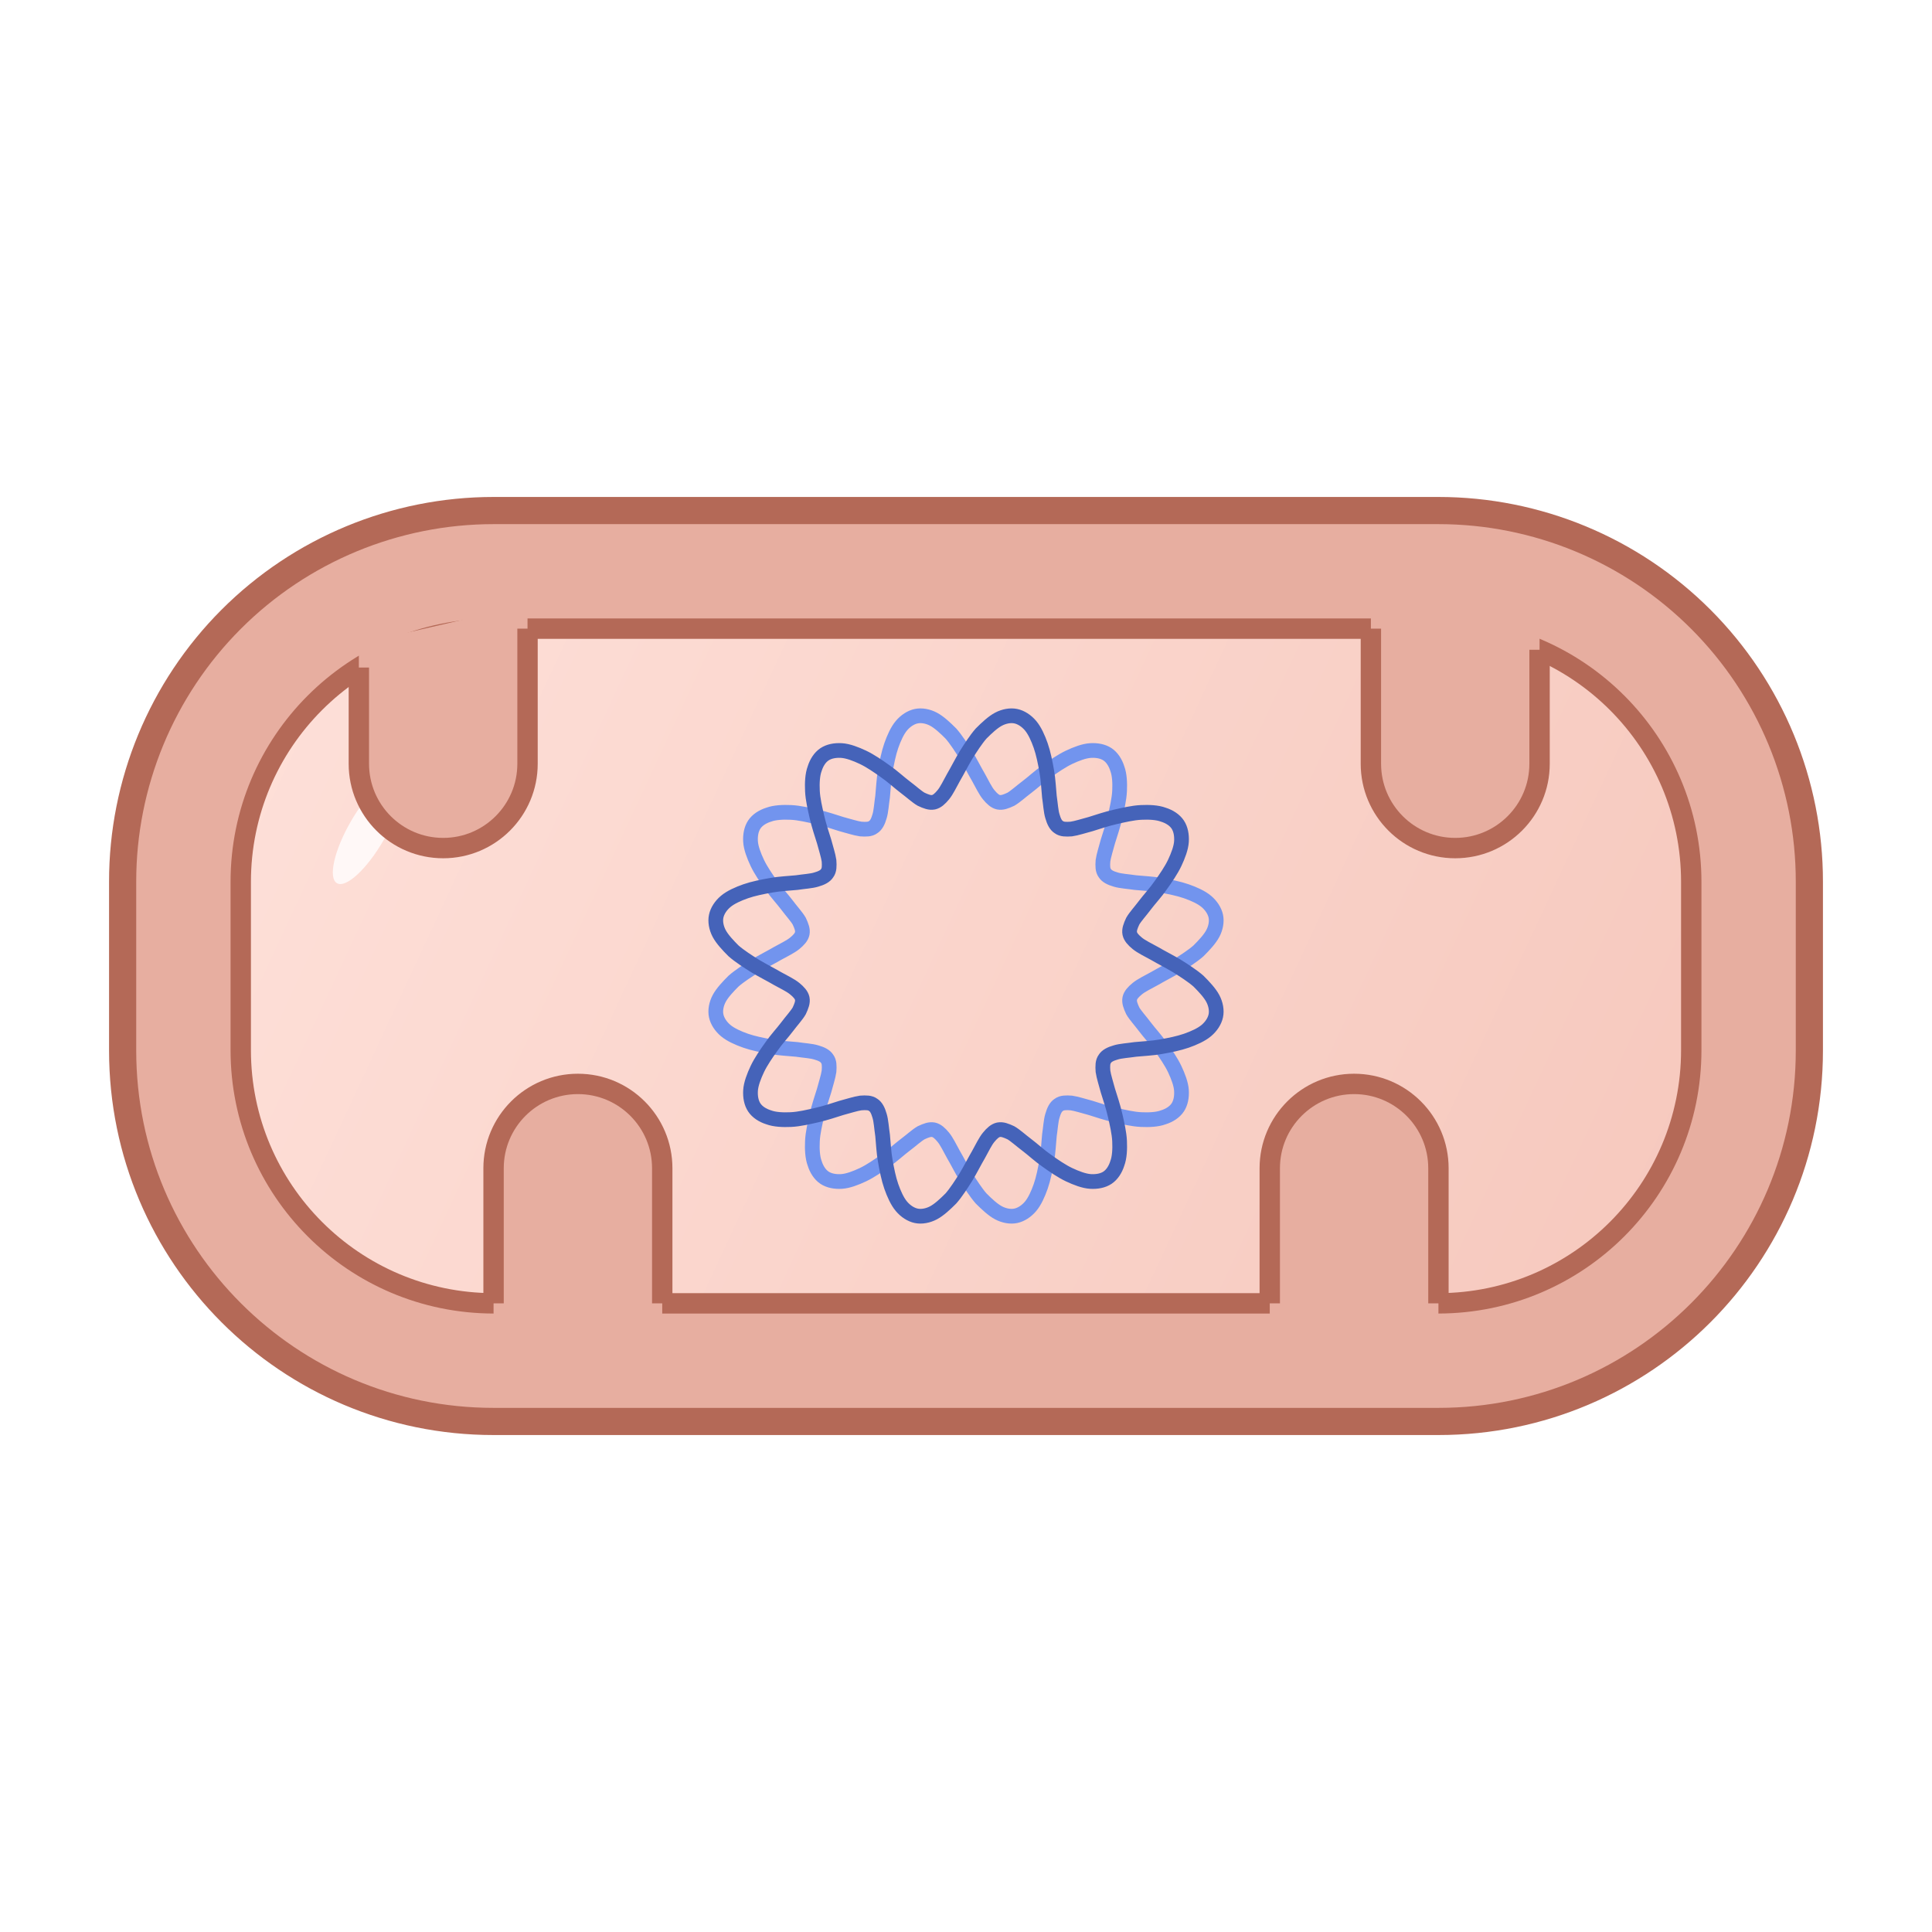
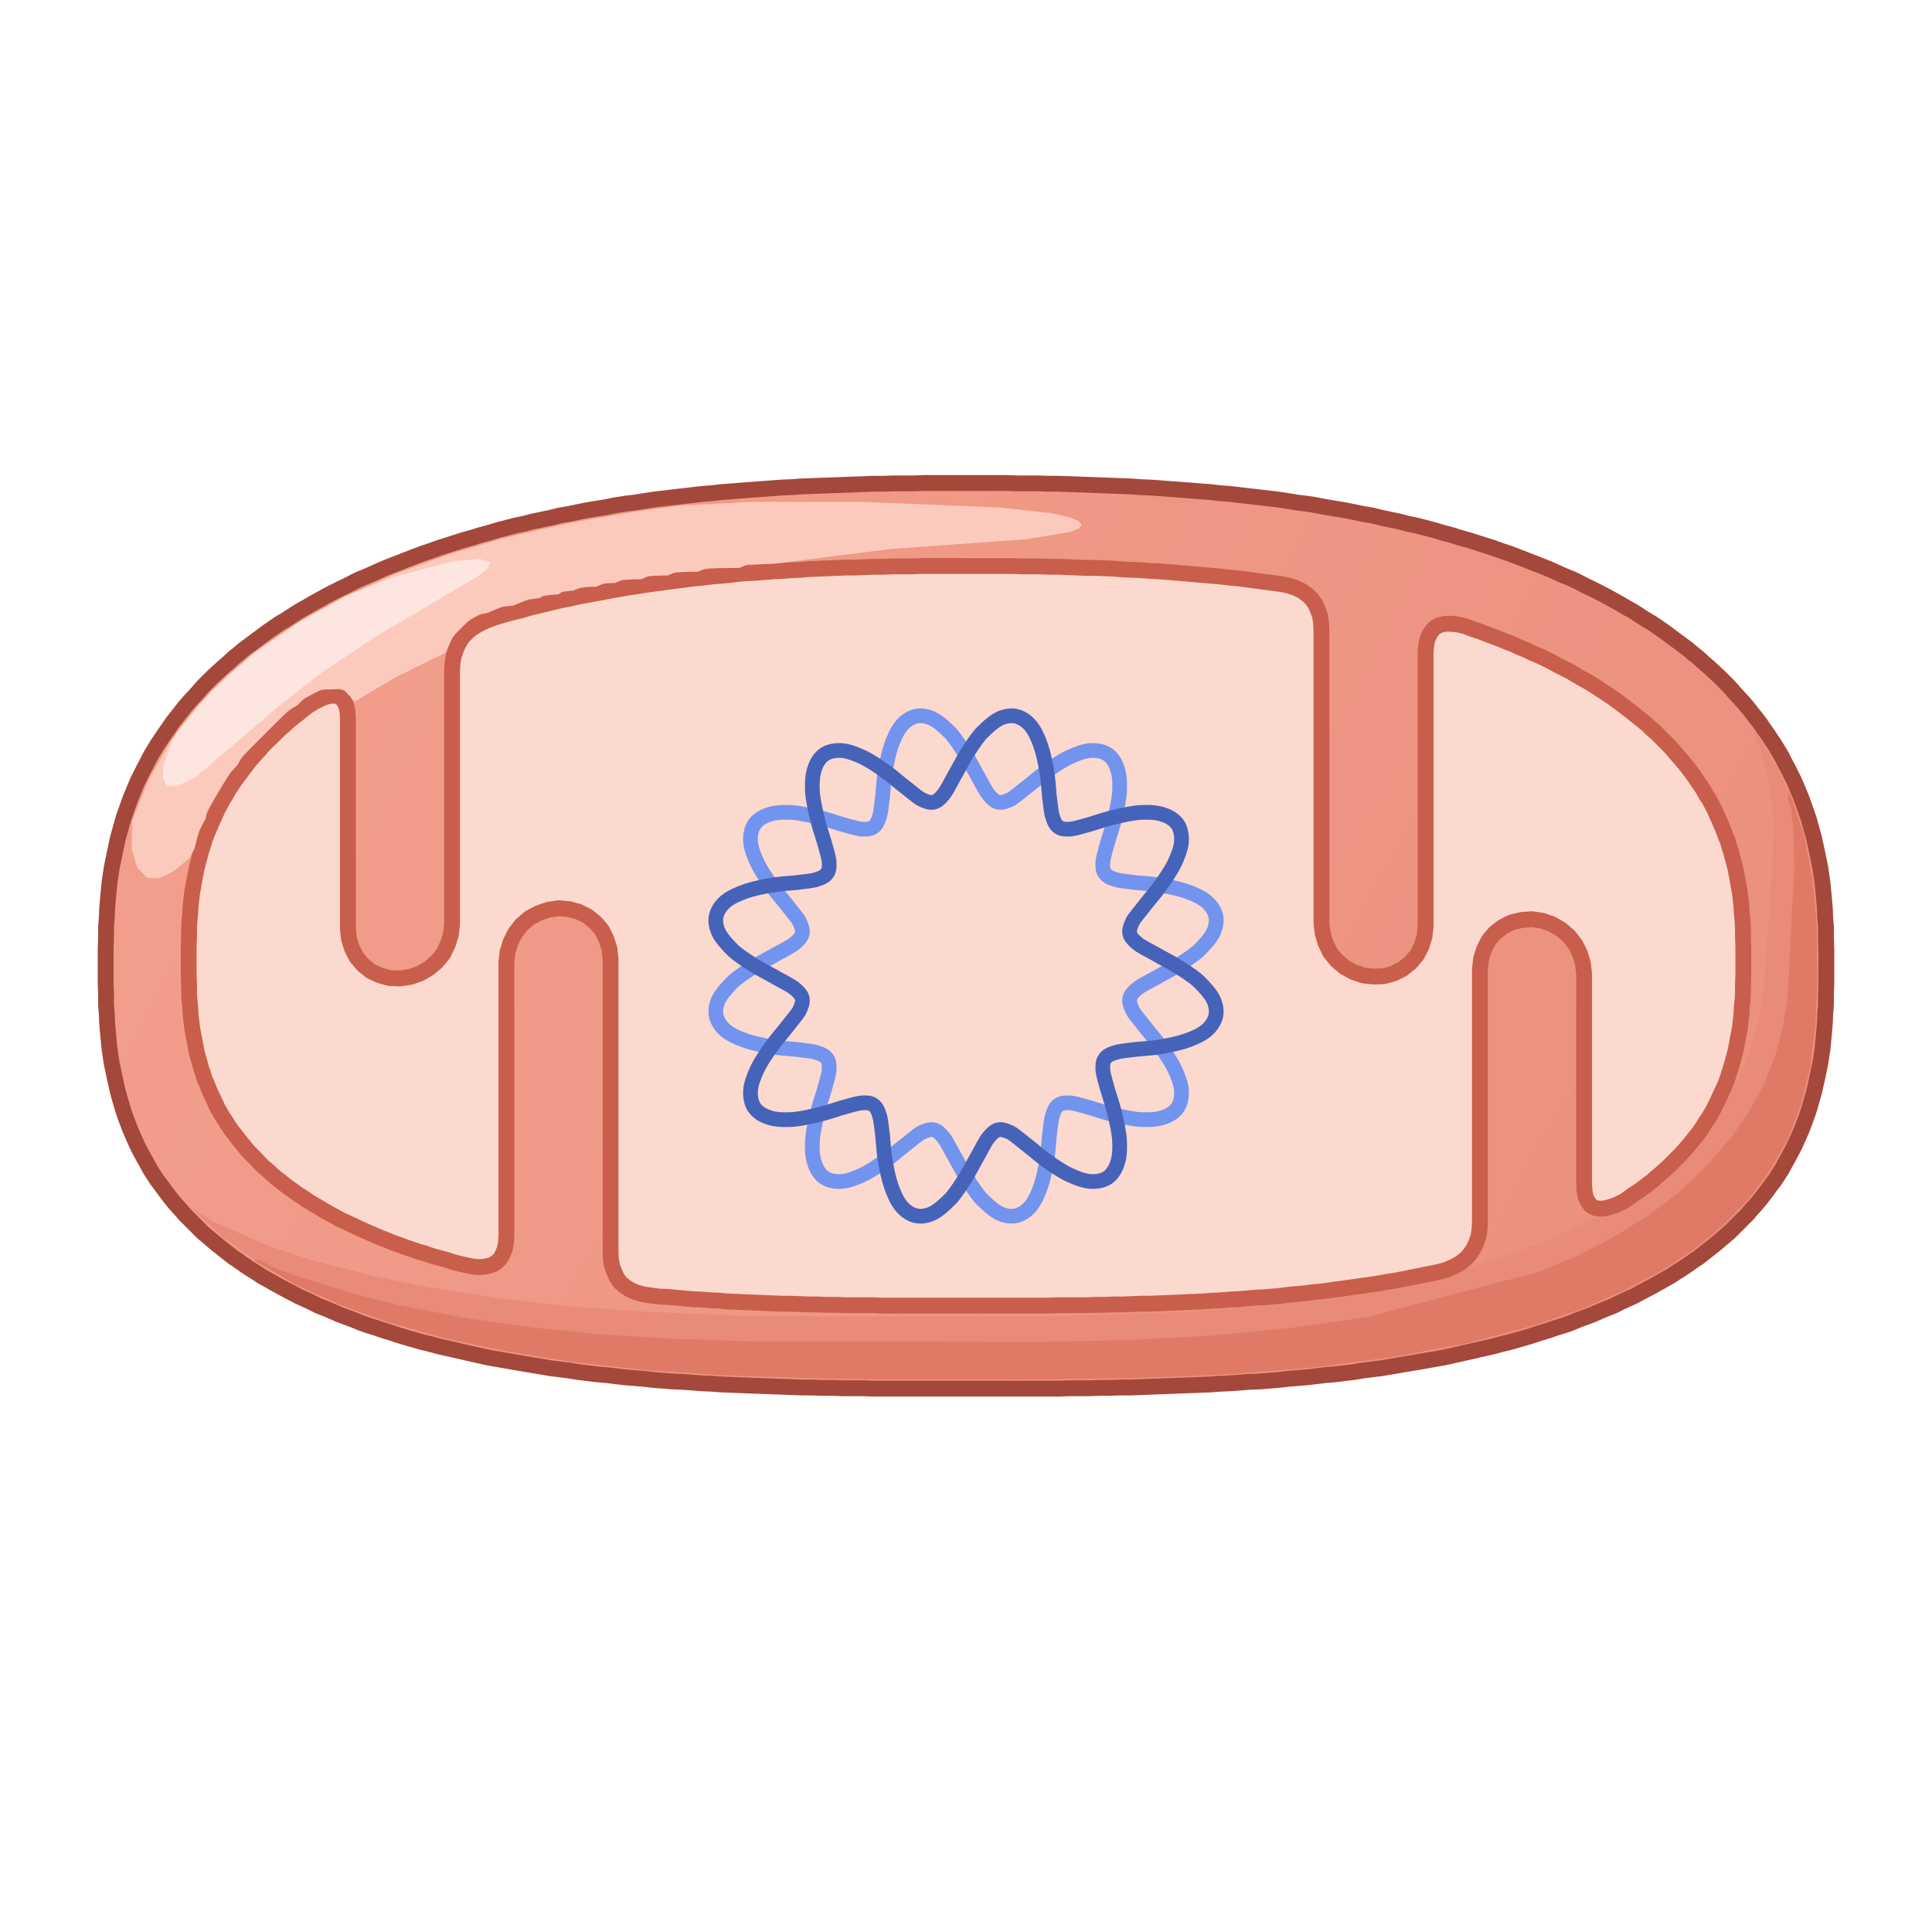
<svg xmlns="http://www.w3.org/2000/svg" viewBox="0 0 512 512" width="512" height="512">
  <defs>
-     <linearGradient id="matrix-gradient" x1="63.8" y1="166.6" x2="448.2" y2="345.4" gradientUnits="userSpaceOnUse">
-       <stop offset="0" stop-color="#FEE0D9" />
-       <stop offset="1" stop-color="#F6C8BD" />
+     <linearGradient id="mitochondrion-gradient" x1="28" y1="128" x2="484" y2="368" gradientUnits="userSpaceOnUse">
+       <stop offset="0" stop-color="#F2A08C" />
+       <stop offset="1" stop-color="#EA8F7C" />
    </linearGradient>
  </defs>
-   <g id="outer-membrane">
-     <path d="M130.8,135.3 H381.2 A98.3,98.3 0 0 1 479.5,233.7 V278.4 A98.3,98.3 0 0 1 381.2,376.7 H130.8 A98.3,98.3 0 0 1 32.5,278.4 V233.7 A98.3,98.3 0 0 1 130.8,135.3 Z" fill="#E7AEA0" stroke="#B46957" stroke-width="7.2" stroke-linejoin="round" />
-   </g>
-   <g id="inner-membrane">
-     <path d="M130.8,166.6 H381.2 A67.1,67.1 0 0 1 448.2,233.7 V278.3 A67.1,67.1 0 0 1 381.2,345.4 H130.8 A67.1,67.1 0 0 1 63.8,278.3 V233.7 A67.1,67.1 0 0 1 130.8,166.6 Z" fill="url(#matrix-gradient)" stroke="#B46957" stroke-width="5.4" stroke-linejoin="round" />
-     <ellipse cx="97.3" cy="220.2" rx="16" ry="5" transform="rotate(-60 97.3 220.2)" fill="#FFF8F7" />
-     <path d="M95.1,170.6 L139.8,160.3 L139.8,202.4 A22.3,22.3 0 0 1 95.1,202.4 Z" fill="#E7AEA0" />
-     <path d="M363.3,160.3 L408,165.9 L408,202.4 A22.3,22.3 0 0 1 363.3,202.4 Z" fill="#E7AEA0" />
-     <path d="M130.8,351.7 L175.5,351.7 L175.5,309.6 A22.3,22.3 0 0 0 130.8,309.6 Z" fill="#E7AEA0" />
-     <path d="M336.5,351.7 L381.2,351.7 L381.2,309.6 A22.3,22.3 0 0 0 336.5,309.6 Z" fill="#E7AEA0" />
-     <path d="M95.1,176.9 L95.1,202.4 A22.3,22.3 0 0 0 139.8,202.4 L139.8,166.6" fill="none" stroke="#B46957" stroke-width="5.4" stroke-linejoin="round" />
-     <path d="M363.3,166.6 L363.3,202.4 A22.3,22.3 0 0 0 408,202.4 L408,172.2" fill="none" stroke="#B46957" stroke-width="5.4" stroke-linejoin="round" />
-     <path d="M130.8,345.4 L130.8,309.6 A22.3,22.3 0 0 1 175.5,309.6 L175.5,345.4" fill="none" stroke="#B46957" stroke-width="5.4" stroke-linejoin="round" />
-     <path d="M336.5,345.4 L336.5,309.6 A22.3,22.3 0 0 1 381.2,309.6 L381.2,345.4" fill="none" stroke="#B46957" stroke-width="5.4" stroke-linejoin="round" />
+   <g id="mitochondrion">
+     <g id="outer membrane">
+       <path d="M256,128 L258.7,128 L261.5,128 L264.2,128 L266.9,128 L269.7,128.1 L272.4,128.1 L275.1,128.1 L277.8,128.2 L280.6,128.2 L283.3,128.3 L286,128.4 L288.7,128.5 L291.4,128.6 L294.1,128.7 L296.8,128.8 L299.5,128.9 L302.2,129.1 L304.8,129.2 L307.5,129.4 L310.2,129.6 L312.8,129.8 L315.5,130 L318.1,130.2 L320.7,130.4 L323.3,130.7 L325.9,130.9 L328.5,131.2 L331.1,131.5 L333.7,131.8 L336.3,132.1 L338.8,132.4 L341.4,132.8 L343.9,133.2 L346.4,133.5 L348.9,133.9 L351.4,134.4 L353.9,134.8 L356.3,135.2 L358.8,135.7 L361.2,136.2 L363.6,136.6 L366,137.2 L368.4,137.7 L370.8,138.2 L373.1,138.8 L375.5,139.3 L377.8,139.9 L380.1,140.5 L382.4,141.2 L384.7,141.8 L386.9,142.5 L389.1,143.1 L391.3,143.8 L393.5,144.5 L395.7,145.2 L397.9,146 L400,146.7 L402.1,147.5 L404.2,148.3 L406.2,149.1 L408.3,149.9 L410.3,150.7 L412.3,151.6 L414.3,152.5 L416.3,153.3 L418.2,154.2 L420.1,155.2 L422,156.1 L423.8,157 L425.7,158 L427.5,159 L429.3,160 L431,161 L432.8,162 L434.5,163.1 L436.2,164.2 L437.9,165.2 L439.5,166.3 L441.1,167.4 L442.7,168.6 L444.2,169.7 L445.8,170.9 L447.3,172 L448.7,173.2 L450.2,174.4 L451.6,175.7 L453,176.9 L454.4,178.2 L455.7,179.4 L457,180.7 L458.3,182 L459.5,183.4 L460.7,184.7 L461.9,186 L463.1,187.4 L464.2,188.8 L465.3,190.2 L466.4,191.6 L467.4,193.1 L468.4,194.5 L469.4,196 L470.4,197.5 L471.3,199 L472.2,200.5 L473,202.1 L473.8,203.6 L474.6,205.2 L475.4,206.8 L476.1,208.4 L476.8,210.1 L477.5,211.8 L478.1,213.5 L478.7,215.2 L479.3,216.9 L479.8,218.7 L480.3,220.5 L480.8,222.3 L481.2,224.2 L481.6,226.1 L482,228 L482.4,230 L482.7,232 L483,234.1 L483.2,236.2 L483.4,238.4 L483.6,240.7 L483.7,243.2 L483.9,245.7 L483.9,248.5 L484,251.6 L484,256 L484,260.4 L483.9,263.5 L483.9,266.3 L483.7,268.8 L483.6,271.2 L483.4,273.5 L483.2,275.7 L483,277.8 L482.7,279.8 L482.4,281.8 L482,283.7 L481.6,285.6 L481.2,287.4 L480.8,289.2 L480.3,291 L479.8,292.7 L479.3,294.4 L478.7,296.1 L478.1,297.7 L477.5,299.3 L476.8,300.9 L476.1,302.5 L475.4,304 L474.6,305.5 L473.8,307 L473,308.4 L472.2,309.9 L471.3,311.3 L470.4,312.7 L469.4,314 L468.4,315.4 L467.4,316.7 L466.4,318 L465.3,319.3 L464.2,320.5 L463.1,321.8 L461.9,323 L460.7,324.2 L459.5,325.4 L458.3,326.6 L457,327.7 L455.7,328.8 L454.4,329.9 L453,331 L451.6,332.1 L450.2,333.2 L448.7,334.2 L447.3,335.2 L445.8,336.2 L444.2,337.2 L442.7,338.2 L441.1,339.1 L439.5,340 L437.9,340.9 L436.2,341.8 L434.5,342.7 L432.8,343.6 L431,344.4 L429.3,345.2 L427.5,346.1 L425.7,346.8 L423.8,347.6 L422,348.4 L420.1,349.1 L418.2,349.8 L416.3,350.6 L414.3,351.3 L412.3,351.9 L410.3,352.6 L408.3,353.2 L406.2,353.9 L404.2,354.5 L402.1,355.1 L400,355.7 L397.9,356.2 L395.7,356.8 L393.5,357.3 L391.3,357.8 L389.1,358.3 L386.9,358.8 L384.7,359.3 L382.4,359.8 L380.1,360.2 L377.8,360.6 L375.5,361 L373.1,361.4 L370.8,361.8 L368.4,362.2 L366,362.6 L363.6,362.9 L361.2,363.2 L358.8,363.6 L356.3,363.9 L353.9,364.2 L351.4,364.4 L348.9,364.7 L346.4,365 L343.9,365.2 L341.4,365.4 L338.8,365.7 L336.3,365.9 L333.7,366.1 L331.1,366.2 L328.5,366.4 L325.9,366.6 L323.3,366.7 L320.7,366.9 L318.1,367 L315.5,367.1 L312.8,367.2 L310.2,367.3 L307.5,367.4 L304.8,367.5 L302.2,367.6 L299.5,367.7 L296.8,367.7 L294.1,367.8 L291.4,367.8 L288.7,367.9 L286,367.9 L283.3,367.9 L280.6,368 L277.8,368 L275.1,368 L272.4,368 L269.7,368 L266.9,368 L264.2,368 L261.5,368 L258.7,368 L256,368 L253.3,368 L250.5,368 L247.8,368 L245.1,368 L242.3,368 L239.6,368 L236.9,368 L234.2,368 L231.4,368 L228.7,367.9 L226,367.9 L223.3,367.9 L220.6,367.8 L217.9,367.8 L215.2,367.7 L212.5,367.7 L209.8,367.6 L207.2,367.5 L204.5,367.4 L201.8,367.3 L199.2,367.2 L196.5,367.1 L193.9,367 L191.3,366.9 L188.7,366.7 L186.1,366.6 L183.5,366.4 L180.9,366.2 L178.3,366.1 L175.7,365.9 L173.2,365.7 L170.6,365.4 L168.1,365.2 L165.6,365 L163.1,364.7 L160.6,364.4 L158.1,364.2 L155.7,363.9 L153.2,363.6 L150.8,363.2 L148.4,362.9 L146,362.6 L143.6,362.2 L141.2,361.8 L138.9,361.4 L136.5,361 L134.2,360.6 L131.9,360.2 L129.6,359.8 L127.3,359.3 L125.1,358.8 L122.9,358.3 L120.7,357.8 L118.5,357.3 L116.3,356.8 L114.1,356.2 L112,355.7 L109.9,355.1 L107.8,354.5 L105.8,353.9 L103.7,353.2 L101.7,352.6 L99.7,351.9 L97.7,351.3 L95.7,350.6 L93.8,349.8 L91.9,349.1 L90,348.4 L88.2,347.6 L86.3,346.8 L84.5,346.1 L82.7,345.2 L81,344.4 L79.2,343.6 L77.5,342.7 L75.8,341.8 L74.1,340.9 L72.5,340 L70.9,339.1 L69.3,338.2 L67.8,337.2 L66.2,336.2 L64.7,335.2 L63.3,334.2 L61.8,333.2 L60.4,332.1 L59,331 L57.6,329.9 L56.3,328.8 L55,327.7 L53.7,326.6 L52.5,325.4 L51.3,324.2 L50.1,323 L48.9,321.8 L47.8,320.5 L46.7,319.3 L45.6,318 L44.6,316.7 L43.6,315.4 L42.6,314 L41.6,312.7 L40.7,311.3 L39.8,309.9 L39,308.4 L38.2,307 L37.4,305.5 L36.6,304 L35.9,302.5 L35.2,300.9 L34.5,299.3 L33.9,297.7 L33.3,296.1 L32.7,294.4 L32.2,292.7 L31.7,291 L31.2,289.2 L30.8,287.4 L30.4,285.6 L30,283.7 L29.6,281.8 L29.3,279.8 L29,277.8 L28.8,275.7 L28.6,273.5 L28.4,271.2 L28.3,268.8 L28.1,266.3 L28.1,263.5 L28,260.4 L28,256 L28,251.6 L28.1,248.5 L28.1,245.7 L28.3,243.2 L28.4,240.7 L28.6,238.4 L28.8,236.2 L29,234.1 L29.3,232 L29.6,230 L30,228 L30.4,226.1 L30.8,224.2 L31.2,222.3 L31.7,220.5 L32.2,218.7 L32.7,216.9 L33.3,215.2 L33.9,213.5 L34.5,211.8 L35.2,210.1 L35.9,208.4 L36.6,206.8 L37.4,205.2 L38.2,203.6 L39,202.1 L39.8,200.5 L40.7,199 L41.6,197.5 L42.6,196 L43.6,194.5 L44.6,193.1 L45.6,191.6 L46.7,190.2 L47.8,188.8 L48.9,187.4 L50.1,186 L51.3,184.7 L52.5,183.4 L53.7,182 L55,180.7 L56.3,179.4 L57.6,178.2 L59,176.9 L60.4,175.7 L61.8,174.4 L63.3,173.2 L64.7,172 L66.2,170.9 L67.8,169.7 L69.3,168.6 L70.9,167.4 L72.5,166.3 L74.1,165.2 L75.8,164.2 L77.5,163.1 L79.2,162 L81,161 L82.7,160 L84.5,159 L86.3,158 L88.2,157 L90,156.1 L91.9,155.2 L93.8,154.2 L95.7,153.3 L97.7,152.5 L99.7,151.6 L101.7,150.7 L103.7,149.9 L105.8,149.1 L107.8,148.3 L109.9,147.5 L112,146.7 L114.1,146 L116.3,145.2 L118.5,144.5 L120.7,143.8 L122.9,143.1 L125.1,142.5 L127.3,141.8 L129.6,141.2 L131.9,140.5 L134.2,139.9 L136.5,139.3 L138.9,138.8 L141.2,138.2 L143.6,137.7 L146,137.2 L148.4,136.6 L150.8,136.2 L153.2,135.7 L155.7,135.2 L158.1,134.8 L160.6,134.4 L163.1,133.9 L165.6,133.5 L168.1,133.2 L170.6,132.8 L173.2,132.4 L175.7,132.1 L178.3,131.8 L180.9,131.5 L183.5,131.2 L186.1,130.9 L188.7,130.7 L191.3,130.4 L193.9,130.2 L196.5,130 L199.2,129.8 L201.8,129.6 L204.5,129.4 L207.2,129.2 L209.8,129.1 L212.5,128.9 L215.2,128.8 L217.9,128.7 L220.6,128.6 L223.3,128.5 L226,128.4 L228.7,128.3 L231.4,128.2 L234.2,128.2 L236.9,128.1 L239.6,128.1 L242.3,128.1 L245.1,128 L247.8,128 L250.5,128 L253.3,128 L256,128 L258.7,128 L261.5,128 L264.2,128" fill="url(#mitochondrion-gradient)" stroke="#A3483B" stroke-width="4.2" stroke-linejoin="round" />
+       <path d="M439.3,314 L436.3,317 L435,317.5 L433,319.2 L427,322.2 L423,322.7 L408,329.6 L389,336 L385,338.2 L383,338.5 L382,339.2 L378,339.5 L377,340.2 L373,340.5 L371,341.4 L367,341.5 L365,342.4 L362,342.4 L359,343.4 L355,343.5 L352,344.4 L316,347.6 L279,348.8 L227,348.9 L197,348.7 L171,347.6 L150,346.1 L131.7,344 L113,341 L98.2,338 L82.8,334 L70.7,330 L56,323.5 L50.7,320 L59.1,328 L70,335.7 L83,342.7 L97,348.4 L113,353.4 L130,357.4 L150,360.7 L171,363.1 L197,364.7 L228,365.5 L285,365.5 L319,364.6 L344,362.8 L367,360 L388,356.1 L406,351.4 L419,347 L431,341.8 L442,335.7 L451.7,329 L459.5,322 L466.4,314 L472,305.3 L476.2,296 L479.5,284 L481.2,271 L481.6,250 L480.6,235 L478.7,224 L475.4,213 L470.8,203 L464.4,193 L464,192.5 L464,193.1 L465,194 L465,195.3 L465.8,196 L465.8,197 L466.5,198 L467.4,201 L469.1,209 L469.9,217 L469.8,228 L467.6,260 L466.4,269 L464.3,277 L460.6,286 L456.2,295 L452.5,300 L452,301.3 L449.5,304 L449,305.3 L441.3,313 L439.3,314 L436.3,317 L435,317.5 L433,319.2" fill="#E88B78" />
+       <path d="M408,337 L396,341.1 L380,345.5 L362,349.1 L341.5,352 L320,354 L300,355.1 L277,355.6 L200,355.5 L179,354.8 L159,353.6 L142,351.9 L124,349.4 L106.2,346 L94.2,343 L79,338.3 L72,335.7 L69,334 L67.3,334 L78,340.3 L90,345.8 L103,350.5 L118,354.7 L134,358.1 L152,361 L171,363.1 L192,364.5 L223,365.5 L272,365.6 L301,365.2 L326,364.2 L349,362.3 L370,359.5 L389,355.9 L406,351.4 L418.9,347 L430,342.2 L440,337 L449,331 L456.4,325 L463.2,318 L469,310.3 L473.7,302 L477.2,293 L479.7,283 L481.1,272 L481.6,259 L481.4,244 L480.2,232 L478,221 L474.2,210 L474,209.7 L473.8,212 L474.7,214 L475.3,221 L475.5,230 L473.7,265 L472.3,273 L470.4,280 L467.6,287 L464,293.8 L459,301.2 L452.3,309 L445,315.9 L437,322 L428,327.6 L418,332.8 L408,337 L396,341.1 L380,345.5 L362,349.1" fill="#E07A66" />
+     </g>
+     <g id="matrix">
+       <path d="M273.3,150.1 L275.7,150.1 L278.2,150.2 L280.6,150.2 L283,150.3 L285.5,150.4 L287.9,150.5 L290.3,150.5 L292.8,150.6 L295.2,150.7 L297.6,150.9 L300,151 L302.4,151.1 L304.8,151.3 L307.2,151.4 L309.5,151.6 L311.9,151.8 L314.3,152 L316.6,152.2 L319,152.4 L321.3,152.6 L323.6,152.8 L326,153.1 L328.3,153.3 L330.6,153.6 L332.8,153.9 L335.1,154.2 L337.4,154.5 L339.6,154.8 L341.6,155.2 L343.4,155.8 L345,156.6 L346.4,157.6 L347.6,158.7 L348.5,160 L349.2,161.5 L349.8,163.2 L350.1,165 L350.2,167.1 L350.2,170.1 L350.2,173 L350.2,176 L350.2,179 L350.2,182 L350.2,185 L350.2,187.9 L350.2,190.9 L350.2,193.9 L350.2,196.9 L350.2,199.9 L350.2,202.9 L350.2,205.8 L350.2,208.8 L350.2,211.8 L350.2,214.8 L350.2,217.8 L350.2,220.8 L350.2,223.7 L350.2,226.7 L350.2,229.7 L350.2,232.7 L350.2,235.7 L350.2,238.7 L350.2,241.6 L350.2,244.6 L350.5,247.3 L351.3,249.9 L352.5,252.4 L354.2,254.5 L356.3,256.3 L358.7,257.6 L361.3,258.5 L364,258.8 L366.7,258.7 L369.3,258 L371.7,256.8 L373.8,255.1 L375.5,253.1 L376.7,250.8 L377.5,248.2 L377.8,245.5 L377.8,242.6 L377.8,239.8 L377.8,236.9 L377.8,234 L377.8,231.1 L377.8,228.2 L377.8,225.3 L377.8,222.4 L377.8,219.5 L377.8,216.7 L377.8,213.8 L377.8,210.9 L377.8,208 L377.8,205.1 L377.8,202.2 L377.8,199.3 L377.8,196.4 L377.8,193.6 L377.8,190.7 L377.8,187.8 L377.8,184.9 L377.8,182 L377.8,179.1 L377.8,176.2 L377.8,173.3 L377.9,171.4 L378.2,169.7 L378.8,168.2 L379.5,167.1 L380.4,166.2 L381.6,165.6 L383,165.3 L384.6,165.3 L386.4,165.5 L388.4,166 L390.2,166.7 L392.1,167.3 L393.9,168 L395.8,168.7 L397.6,169.4 L399.3,170.1 L401.1,170.8 L402.8,171.6 L404.6,172.3 L406.2,173.1 L407.9,173.8 L409.6,174.6 L411.2,175.4 L412.8,176.3 L414.4,177.1 L416,177.9 L417.5,178.8 L419,179.7 L420.5,180.5 L422,181.4 L423.4,182.3 L424.9,183.3 L426.3,184.2 L427.6,185.1 L429,186.1 L430.3,187.1 L431.6,188.1 L432.9,189.1 L434.1,190.1 L435.4,191.1 L436.6,192.1 L437.7,193.2 L438.9,194.2 L440,195.3 L441.1,196.4 L442.2,197.5 L443.2,198.6 L444.2,199.8 L445.2,200.9 L446.2,202.1 L447.1,203.2 L448,204.4 L448.9,205.6 L449.7,206.8 L450.6,208.1 L451.4,209.3 L452.1,210.6 L452.9,211.8 L453.6,213.1 L454.3,214.4 L454.9,215.8 L455.5,217.1 L456.1,218.5 L456.7,219.9 L457.2,221.3 L457.8,222.7 L458.2,224.1 L458.7,225.6 L459.1,227.1 L459.5,228.6 L459.9,230.1 L460.2,231.7 L460.5,233.3 L460.8,235 L461.1,236.7 L461.3,238.4 L461.5,240.2 L461.6,242.1 L461.8,244.1 L461.9,246.1 L461.9,248.4 L462,250.9 L462,254.5 L462,258.1 L461.9,260.7 L461.9,262.9 L461.8,265 L461.6,266.9 L461.5,268.8 L461.3,270.5 L461.1,272.3 L460.8,273.9 L460.5,275.5 L460.2,277.1 L459.9,278.6 L459.5,280.1 L459.1,281.6 L458.7,283 L458.2,284.5 L457.8,285.8 L457.3,287.2 L456.7,288.5 L456.1,289.8 L455.5,291.1 L454.9,292.4 L454.3,293.6 L453.6,294.9 L452.9,296.1 L452.1,297.2 L451.4,298.4 L450.6,299.6 L449.8,300.7 L448.9,301.8 L448,302.9 L447.1,304 L446.2,305 L445.2,306.1 L444.2,307.1 L443.2,308.1 L442.2,309.1 L441.1,310.1 L440,311.1 L438.9,312 L437.8,313 L436.6,313.9 L435.4,314.8 L434.2,315.7 L432.9,316.5 L431.7,317.4 L430.4,318.3 L428.4,319.3 L426.6,319.9 L425,320.3 L423.6,320.3 L422.4,320 L421.5,319.4 L420.8,318.4 L420.2,317.2 L419.9,315.5 L419.8,313.6 L419.8,310.7 L419.8,307.7 L419.8,304.8 L419.8,301.9 L419.8,299 L419.8,296.1 L419.8,293.1 L419.8,290.2 L419.8,287.3 L419.8,284.4 L419.8,281.5 L419.8,278.5 L419.8,275.6 L419.8,272.7 L419.8,269.8 L419.8,266.8 L419.8,263.9 L419.8,261 L419.8,258.1 L419.5,255.4 L418.7,252.7 L417.5,250.3 L415.8,248.1 L413.7,246.3 L411.3,244.9 L408.7,244 L406,243.6 L403.3,243.8 L400.7,244.4 L398.3,245.6 L396.2,247.2 L394.5,249.2 L393.3,251.6 L392.5,254.1 L392.2,256.8 L392.2,259.7 L392.2,262.6 L392.2,265.5 L392.2,268.5 L392.2,271.4 L392.2,274.3 L392.2,277.2 L392.2,280.1 L392.2,283 L392.2,285.9 L392.2,288.8 L392.2,291.7 L392.2,294.7 L392.2,297.6 L392.2,300.5 L392.2,303.4 L392.2,306.3 L392.2,309.2 L392.2,312.1 L392.2,315 L392.2,317.9 L392.2,320.9 L392.2,323.8 L392.1,325.8 L391.8,327.7 L391.2,329.4 L390.5,330.9 L389.6,332.3 L388.4,333.6 L387,334.7 L385.4,335.6 L383.6,336.4 L381.6,337 L379.7,337.4 L377.7,337.8 L375.7,338.2 L373.7,338.6 L371.7,339 L369.6,339.4 L367.6,339.7 L365.5,340.1 L363.4,340.4 L361.3,340.7 L359.2,341 L357.1,341.3 L354.9,341.6 L352.7,341.9 L350.6,342.2 L348.4,342.4 L346.2,342.7 L344,342.9 L341.7,343.1 L339.5,343.4 L337.2,343.6 L335,343.8 L332.7,343.9 L330.4,344.1 L328.1,344.3 L325.8,344.4 L323.5,344.6 L321.2,344.7 L318.8,344.9 L316.5,345 L314.1,345.1 L311.8,345.2 L309.4,345.3 L307,345.4 L304.6,345.5 L302.2,345.5 L299.8,345.6 L297.4,345.7 L295,345.7 L292.6,345.8 L290.2,345.8 L287.7,345.9 L285.3,345.9 L282.9,345.9 L280.4,345.9 L278,346 L275.6,346 L273.1,346 L270.7,346 L268.2,346 L265.7,346 L263.3,346 L260.8,346 L258.4,346 L255.9,346 L253.5,346 L251,346 L248.5,346 L246.1,346 L243.6,346 L241.2,346 L238.7,346 L236.3,346 L233.8,346 L231.4,345.9 L229,345.9 L226.5,345.9 L224.1,345.9 L221.7,345.8 L219.2,345.8 L216.8,345.7 L214.4,345.7 L212,345.6 L209.6,345.5 L207.2,345.5 L204.8,345.4 L202.5,345.3 L200.1,345.2 L197.7,345.1 L195.4,345 L193,344.9 L190.7,344.7 L188.4,344.6 L186,344.4 L183.7,344.3 L181.4,344.1 L179.2,343.9 L176.9,343.7 L174.6,343.6 L172.4,343.3 L170.4,343 L168.6,342.5 L167,341.8 L165.6,340.9 L164.4,339.9 L163.5,338.6 L162.8,337.1 L162.2,335.5 L161.9,333.7 L161.8,331.7 L161.8,328.7 L161.8,325.7 L161.8,322.7 L161.8,319.7 L161.8,316.7 L161.8,313.8 L161.8,310.8 L161.8,307.8 L161.8,304.8 L161.8,301.8 L161.8,298.9 L161.8,295.9 L161.8,292.9 L161.8,289.9 L161.8,286.9 L161.8,283.9 L161.8,281 L161.8,278 L161.8,275 L161.8,272 L161.8,269 L161.8,266 L161.8,263.1 L161.8,260.1 L161.8,257.1 L161.8,254.1 L161.5,251.4 L160.7,248.9 L159.5,246.5 L157.8,244.5 L155.7,242.8 L153.3,241.6 L150.7,240.9 L148,240.7 L145.3,241.1 L142.7,242 L140.3,243.3 L138.2,245.1 L136.5,247.3 L135.3,249.7 L134.5,252.3 L134.2,255 L134.2,257.9 L134.2,260.8 L134.2,263.7 L134.2,266.6 L134.2,269.5 L134.2,272.4 L134.2,275.2 L134.2,278.1 L134.2,281 L134.2,283.9 L134.2,286.8 L134.2,289.7 L134.2,292.6 L134.2,295.5 L134.2,298.4 L134.2,301.2 L134.2,304.1 L134.2,307 L134.2,309.9 L134.2,312.8 L134.2,315.7 L134.2,318.6 L134.2,321.5 L134.2,324.3 L134.2,327.2 L134.1,329.2 L133.8,330.9 L133.2,332.4 L132.5,333.6 L131.6,334.5 L130.4,335.2 L129,335.6 L127.4,335.8 L125.6,335.7 L123.6,335.3 L121.8,334.9 L119.9,334.4 L118.1,333.8 L116.2,333.3 L114.4,332.8 L112.7,332.2 L110.9,331.7 L109.2,331.1 L107.4,330.5 L105.8,329.9 L104.1,329.3 L102.4,328.6 L100.8,328 L99.2,327.3 L97.6,326.6 L96,325.9 L94.5,325.2 L93,324.5 L91.5,323.8 L90,323.1 L88.6,322.3 L87.1,321.5 L85.7,320.7 L84.4,319.9 L83,319.1 L81.7,318.3 L80.4,317.4 L79.1,316.6 L77.9,315.7 L76.6,314.8 L75.4,313.9 L74.3,313 L73.1,312.1 L72,311.1 L70.9,310.1 L69.8,309.2 L68.8,308.2 L67.8,307.1 L66.8,306.1 L65.8,305.1 L64.9,304 L64,302.9 L63.1,301.8 L62.3,300.7 L61.4,299.6 L60.6,298.4 L59.9,297.3 L59.1,296.1 L58.4,294.9 L57.7,293.7 L57.1,292.4 L56.5,291.1 L55.9,289.9 L55.3,288.5 L54.8,287.2 L54.2,285.9 L53.8,284.5 L53.3,283.1 L52.9,281.6 L52.5,280.2 L52.1,278.7 L51.8,277.1 L51.5,275.5 L51.2,273.9 L50.9,272.3 L50.7,270.5 L50.5,268.8 L50.4,266.9 L50.2,265 L50.1,262.9 L50.1,260.7 L50,258.1 L50,254.5 L50,250.9 L50.1,248.4 L50.1,246.1 L50.2,244.1 L50.4,242.1 L50.5,240.2 L50.7,238.4 L50.9,236.7 L51.2,235 L51.5,233.3 L51.8,231.7 L52.1,230.2 L52.5,228.6 L52.9,227.1 L53.3,225.6 L53.8,224.1 L54.2,222.7 L54.7,221.3 L55.3,219.9 L55.9,218.5 L56.5,217.1 L57.1,215.8 L57.7,214.5 L58.4,213.2 L59.1,211.9 L59.9,210.6 L60.6,209.3 L61.4,208.1 L62.2,206.9 L63.1,205.7 L64,204.5 L64.9,203.3 L65.8,202.1 L66.8,200.9 L67.8,199.8 L68.8,198.7 L69.8,197.5 L70.9,196.4 L72,195.4 L73.1,194.3 L74.2,193.2 L75.4,192.2 L76.6,191.1 L77.8,190.1 L79.1,189.1 L80.3,188.1 L81.6,187.1 L83.6,185.9 L85.4,185 L87,184.5 L88.4,184.3 L89.6,184.5 L90.5,185 L91.2,185.9 L91.8,187.1 L92.1,188.7 L92.2,190.7 L92.2,193.6 L92.2,196.5 L92.2,199.4 L92.2,202.4 L92.2,205.3 L92.2,208.2 L92.2,211.1 L92.2,214 L92.2,217 L92.2,219.9 L92.2,222.8 L92.2,225.7 L92.2,228.6 L92.2,231.6 L92.2,234.5 L92.2,237.4 L92.2,240.3 L92.2,243.3 L92.2,246.2 L92.5,248.9 L93.3,251.4 L94.5,253.7 L96.2,255.7 L98.3,257.4 L100.7,258.5 L103.3,259.2 L106,259.3 L108.7,258.9 L111.3,258 L113.7,256.6 L115.8,254.8 L117.5,252.7 L118.7,250.2 L119.5,247.6 L119.8,244.9 L119.8,242 L119.8,239.1 L119.8,236.2 L119.8,233.3 L119.8,230.3 L119.8,227.4 L119.8,224.5 L119.8,221.6 L119.8,218.7 L119.8,215.8 L119.8,212.9 L119.8,210 L119.8,207.1 L119.8,204.1 L119.8,201.2 L119.8,198.3 L119.8,195.4 L119.8,192.5 L119.8,189.6 L119.8,186.7 L119.8,183.8 L119.8,180.9 L119.8,177.9 L119.9,175.9 L120.2,174 L120.8,172.2 L121.5,170.6 L122.4,169.1 L123.6,167.8 L125,166.6 L126.6,165.6 L128.4,164.7 L130.4,163.9 L132.3,163.3 L134.3,162.7 L136.3,162.2 L138.3,161.7 L140.3,161.1 L142.4,160.6 L144.4,160.1 L146.5,159.6 L148.6,159.1 L150.7,158.7 L152.8,158.2 L154.9,157.8 L157.1,157.4 L159.3,157 L161.4,156.6 L163.6,156.2 L165.8,155.8 L168,155.5 L170.3,155.1 L172.5,154.8 L174.8,154.5 L177,154.2 L179.3,153.9 L181.6,153.6 L183.9,153.3 L186.2,153.1 L188.5,152.8 L190.8,152.6 L193.2,152.4 L195.5,152.1 L197.9,151.9 L200.2,151.8 L202.6,151.6 L205,151.4 L207.4,151.3 L209.8,151.1 L212.2,151 L214.6,150.8 L217,150.7 L219.4,150.6 L221.8,150.5 L224.3,150.4 L226.7,150.4 L229.1,150.3 L231.6,150.2 L234,150.2 L236.4,150.1 L238.9,150.1 L241.3,150.1 L243.8,150 L246.3,150 L248.7,150 L251.2,150 L253.6,150 L256.1,150 L258.5,150 L261,150 L263.5,150 L265.9,150 L268.4,150 L270.8,150.1 L273.3,150.1 L275.7,150.1 L278.2,150.2 L280.6,150.2" fill="#FBD9CE" stroke="#C95E4C" stroke-width="4.2" stroke-linejoin="round" />
+     </g>
+     <g id="highlight">
+       <path d="M42,232.8 L46,230.9 L50,227.6 L51.5,225 L52.8,220 L54.5,217 L54.8,215 L61,204.7 L63,202.7 L64,200.7 L76.7,188 L78.7,187 L80.7,185 L85,182.8 L90,182.6 L91.3,183 L94,185.9 L105,179.4 L118,173 L120,168.7 L124.7,164 L127,162.8 L129,162.5 L133,160.8 L136,160.5 L140,158.8 L143,158.5 L144,157.8 L148,157.5 L149,156.8 L152,156.5 L154,155.6 L158,155.5 L160,154.6 L163,154.5 L165,153.6 L170,153.5 L172,152.6 L177,152.5 L179,151.6 L185,151.5 L187,150.6 L196,150.5 L198,149.6 L205,149.4 L236,145.5 L272,142.9 L283.5,141 L286,140 L286.7,139 L285.7,138 L283.2,137 L278.7,136 L265,134.5 L228.4,133 L200,133 L199,133 L180.3,134 L169,135.5 L151,138.6 L134,142.5 L119,146.9 L105,152 L92,157.8 L81,163.8 L70,171.1 L60.3,179 L52.4,187 L45.5,196 L39.2,207 L35,217.7 L34.9,225 L36.4,230 L39,232.6 L42,232.8 L46,230.9 L50,227.6 L51.5,225" fill="#FBCABD" />
+       <path d="M56,183.2 L47,193.9 L44.9,198 L43.3,203 L43.1,206 L44,207.9 L45,208.4 L47,208.3 L52,205.8 L74,187 L85,178.4 L100,168.4 L126.2,153 L128.9,151 L130,149 L127,148.1 L120,148.8 L119,149 L104,153 L91.6,158 L79,165 L67,173.3 L56,183.2 L47,193.9 L44.9,198 L43.3,203" fill="#FEE6E0" />
+     </g>
  </g>
  <g id="DNA">
    <path d="M311.9,256C309.9,257.2 307.7,258.3 306,259.3C304.2,260.3 302.5,261.1 301.4,262C300.3,262.9 299.6,263.7 299.4,264.6C299.2,265.6 299.6,266.6 300.2,267.9C300.9,269.1 302.2,270.5 303.4,272.1C304.6,273.7 306.3,275.5 307.6,277.4C308.9,279.2 310.4,281.4 311.3,283.3C312.2,285.2 313,287.3 313.1,289C313.2,290.7 312.9,292.3 312.1,293.5C311.3,294.7 309.9,295.6 308.3,296.1C306.7,296.7 304.5,296.8 302.4,296.7C300.2,296.6 297.7,296 295.5,295.5C293.3,295 290.9,294.2 289,293.6C287.1,293.1 285.3,292.5 283.9,292.3C282.5,292.2 281.4,292.2 280.6,292.8C279.8,293.3 279.3,294.3 278.9,295.7C278.5,297 278.4,298.9 278.1,300.9C277.9,302.9 277.8,305.4 277.4,307.6C277,309.9 276.5,312.4 275.8,314.4C275.1,316.4 274.2,318.4 273.1,319.7C272,321 270.6,321.9 269.2,322.2C267.8,322.5 266.1,322.2 264.6,321.4C263.1,320.6 261.5,319.1 260,317.6C258.6,316 257.2,313.8 256,311.9C254.8,309.9 253.7,307.7 252.7,306C251.7,304.2 250.9,302.5 250,301.4C249.1,300.3 248.3,299.6 247.4,299.4C246.4,299.2 245.4,299.6 244.1,300.2C242.9,300.9 241.5,302.2 239.9,303.4C238.3,304.6 236.5,306.3 234.6,307.6C232.8,308.9 230.6,310.4 228.7,311.3C226.8,312.2 224.7,313 223,313.1C221.3,313.2 219.7,312.9 218.5,312.1C217.3,311.3 216.4,309.9 215.9,308.3C215.3,306.7 215.2,304.5 215.3,302.4C215.4,300.2 216,297.7 216.5,295.5C217,293.3 217.8,290.9 218.4,289C218.9,287.1 219.5,285.3 219.7,283.9C219.8,282.5 219.8,281.4 219.2,280.6C218.7,279.8 217.7,279.3 216.3,278.9C215,278.5 213.1,278.4 211.1,278.1C209.1,277.9 206.6,277.8 204.4,277.4C202.1,277 199.6,276.5 197.6,275.8C195.6,275.1 193.6,274.2 192.3,273.1C191,272 190.1,270.6 189.8,269.2C189.5,267.8 189.8,266.1 190.6,264.6C191.4,263.1 192.9,261.5 194.4,260C196,258.6 198.2,257.2 200.1,256C202.1,254.8 204.3,253.7 206,252.7C207.8,251.7 209.5,250.9 210.6,250C211.7,249.1 212.4,248.3 212.6,247.4C212.8,246.4 212.4,245.4 211.8,244.1C211.1,242.9 209.8,241.5 208.6,239.9C207.4,238.3 205.7,236.5 204.4,234.6C203.1,232.8 201.6,230.6 200.7,228.7C199.8,226.8 199,224.7 198.9,223C198.8,221.3 199.1,219.7 199.9,218.5C200.7,217.3 202.1,216.4 203.7,215.9C205.3,215.3 207.5,215.2 209.6,215.3C211.8,215.4 214.3,216 216.5,216.5C218.7,217 221.1,217.8 223,218.4C224.9,218.9 226.7,219.5 228.1,219.7C229.5,219.8 230.6,219.8 231.4,219.2C232.2,218.7 232.7,217.7 233.1,216.3C233.5,215 233.6,213.1 233.9,211.1C234.1,209.1 234.2,206.6 234.6,204.4C235,202.1 235.5,199.6 236.2,197.6C236.9,195.6 237.8,193.6 238.9,192.3C240,191 241.4,190.1 242.8,189.8C244.2,189.5 245.9,189.8 247.4,190.6C248.9,191.4 250.5,192.9 252,194.4C253.4,196 254.8,198.2 256,200.1C257.2,202.1 258.3,204.3 259.3,206C260.3,207.8 261.1,209.5 262,210.6C262.9,211.7 263.7,212.4 264.6,212.6C265.6,212.8 266.6,212.4 267.9,211.8C269.1,211.1 270.5,209.8 272.1,208.6C273.7,207.4 275.5,205.7 277.4,204.4C279.2,203.1 281.4,201.6 283.3,200.7C285.2,199.8 287.3,199 289,198.9C290.7,198.8 292.3,199.1 293.5,199.9C294.7,200.7 295.6,202.1 296.1,203.7C296.7,205.3 296.8,207.5 296.7,209.6C296.6,211.8 296,214.3 295.5,216.5C295,218.7 294.2,221.1 293.6,223C293.1,224.9 292.5,226.7 292.3,228.1C292.2,229.5 292.2,230.6 292.8,231.4C293.3,232.2 294.3,232.7 295.7,233.1C297,233.5 298.9,233.6 300.9,233.9C302.9,234.1 305.4,234.2 307.6,234.6C309.9,235 312.4,235.5 314.4,236.2C316.4,236.9 318.4,237.8 319.7,238.9C321,240 321.9,241.4 322.2,242.8C322.5,244.2 322.2,245.9 321.4,247.4C320.6,248.9 319.1,250.5 317.6,252C316,253.4 313.8,254.8 311.9,256Z" fill="none" stroke="#7294EE" stroke-width="3.9" />
    <path d="M311.9,256C313.8,257.2 316,258.6 317.6,260C319.1,261.5 320.6,263.1 321.4,264.6C322.2,266.1 322.5,267.8 322.2,269.2C321.9,270.6 321,272 319.7,273.1C318.4,274.2 316.4,275.1 314.4,275.8C312.4,276.5 309.9,277 307.6,277.4C305.4,277.8 302.9,277.9 300.9,278.1C298.9,278.4 297,278.5 295.7,278.9C294.3,279.3 293.3,279.8 292.8,280.6C292.2,281.4 292.2,282.5 292.3,283.9C292.5,285.3 293.1,287.1 293.6,289C294.2,290.9 295,293.3 295.5,295.5C296,297.7 296.6,300.2 296.7,302.4C296.8,304.5 296.7,306.7 296.1,308.3C295.6,309.9 294.7,311.3 293.5,312.1C292.3,312.9 290.7,313.2 289,313.1C287.3,313 285.2,312.2 283.3,311.3C281.4,310.4 279.2,308.9 277.4,307.6C275.5,306.3 273.7,304.6 272.1,303.4C270.5,302.2 269.1,300.9 267.9,300.2C266.6,299.6 265.6,299.2 264.6,299.4C263.7,299.6 262.9,300.3 262,301.4C261.1,302.5 260.3,304.2 259.3,306C258.3,307.7 257.2,309.9 256,311.9C254.8,313.8 253.4,316 252,317.6C250.5,319.1 248.9,320.6 247.4,321.4C245.9,322.2 244.2,322.5 242.8,322.2C241.4,321.9 240,321 238.9,319.7C237.8,318.4 236.9,316.4 236.2,314.4C235.5,312.4 235,309.9 234.6,307.6C234.2,305.4 234.1,302.9 233.9,300.9C233.6,298.9 233.5,297 233.1,295.7C232.7,294.3 232.2,293.3 231.4,292.8C230.6,292.2 229.5,292.2 228.1,292.3C226.7,292.5 224.9,293.1 223,293.6C221.1,294.2 218.7,295 216.5,295.5C214.3,296 211.8,296.6 209.6,296.7C207.5,296.8 205.3,296.7 203.7,296.1C202.1,295.6 200.7,294.7 199.9,293.5C199.1,292.3 198.8,290.7 198.9,289C199,287.3 199.8,285.2 200.7,283.3C201.6,281.4 203.1,279.2 204.4,277.4C205.7,275.5 207.4,273.7 208.6,272.1C209.8,270.5 211.1,269.1 211.8,267.9C212.4,266.6 212.8,265.6 212.6,264.6C212.4,263.7 211.7,262.9 210.6,262C209.5,261.1 207.8,260.3 206,259.3C204.3,258.3 202.1,257.2 200.1,256C198.2,254.8 196,253.4 194.4,252C192.9,250.5 191.4,248.9 190.6,247.4C189.8,245.9 189.5,244.2 189.8,242.8C190.1,241.4 191,240 192.3,238.9C193.6,237.8 195.6,236.9 197.6,236.2C199.6,235.5 202.1,235 204.4,234.6C206.6,234.2 209.1,234.1 211.1,233.9C213.1,233.6 215,233.5 216.3,233.1C217.7,232.7 218.7,232.2 219.2,231.4C219.8,230.6 219.8,229.5 219.7,228.1C219.5,226.7 218.9,224.9 218.4,223C217.8,221.1 217,218.7 216.5,216.5C216,214.3 215.4,211.8 215.3,209.6C215.2,207.5 215.3,205.3 215.9,203.7C216.4,202.1 217.3,200.7 218.5,199.9C219.7,199.1 221.3,198.8 223,198.9C224.7,199 226.8,199.8 228.7,200.7C230.6,201.6 232.8,203.1 234.6,204.4C236.5,205.7 238.3,207.4 239.9,208.6C241.5,209.8 242.9,211.1 244.1,211.8C245.4,212.4 246.4,212.8 247.4,212.6C248.3,212.4 249.1,211.7 250,210.6C250.9,209.5 251.7,207.8 252.7,206C253.7,204.3 254.8,202.1 256,200.1C257.2,198.2 258.6,196 260,194.4C261.5,192.9 263.1,191.4 264.6,190.6C266.1,189.8 267.8,189.5 269.2,189.8C270.6,190.1 272,191 273.1,192.3C274.2,193.6 275.1,195.6 275.8,197.6C276.5,199.6 277,202.1 277.4,204.4C277.8,206.6 277.9,209.1 278.1,211.1C278.4,213.1 278.5,215 278.9,216.3C279.3,217.7 279.8,218.7 280.6,219.2C281.4,219.8 282.5,219.8 283.9,219.7C285.3,219.5 287.1,218.9 289,218.4C290.9,217.8 293.3,217 295.5,216.5C297.7,216 300.2,215.4 302.4,215.3C304.5,215.2 306.7,215.3 308.3,215.9C309.9,216.4 311.3,217.3 312.1,218.5C312.9,219.7 313.2,221.3 313.1,223C313,224.7 312.2,226.8 311.3,228.7C310.4,230.6 308.9,232.8 307.6,234.6C306.3,236.5 304.6,238.3 303.4,239.9C302.2,241.5 300.9,242.9 300.2,244.1C299.6,245.4 299.2,246.4 299.4,247.4C299.6,248.3 300.3,249.1 301.4,250C302.5,250.9 304.2,251.7 306,252.7C307.7,253.7 309.9,254.8 311.9,256Z" fill="none" stroke="#4563B9" stroke-width="3.9" />
  </g>
</svg>
